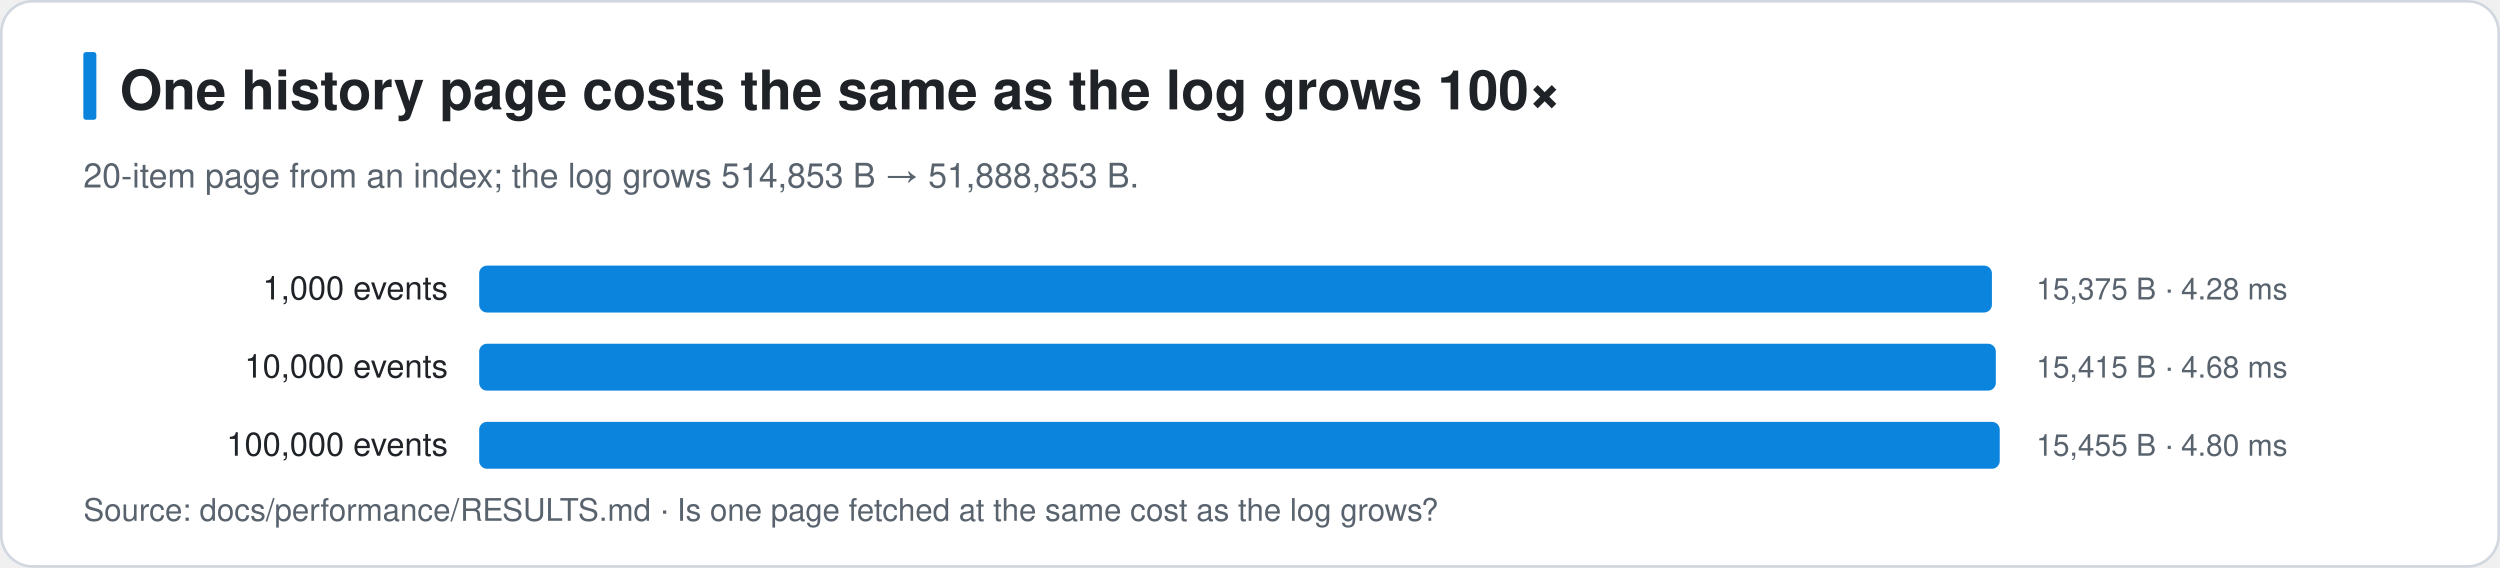
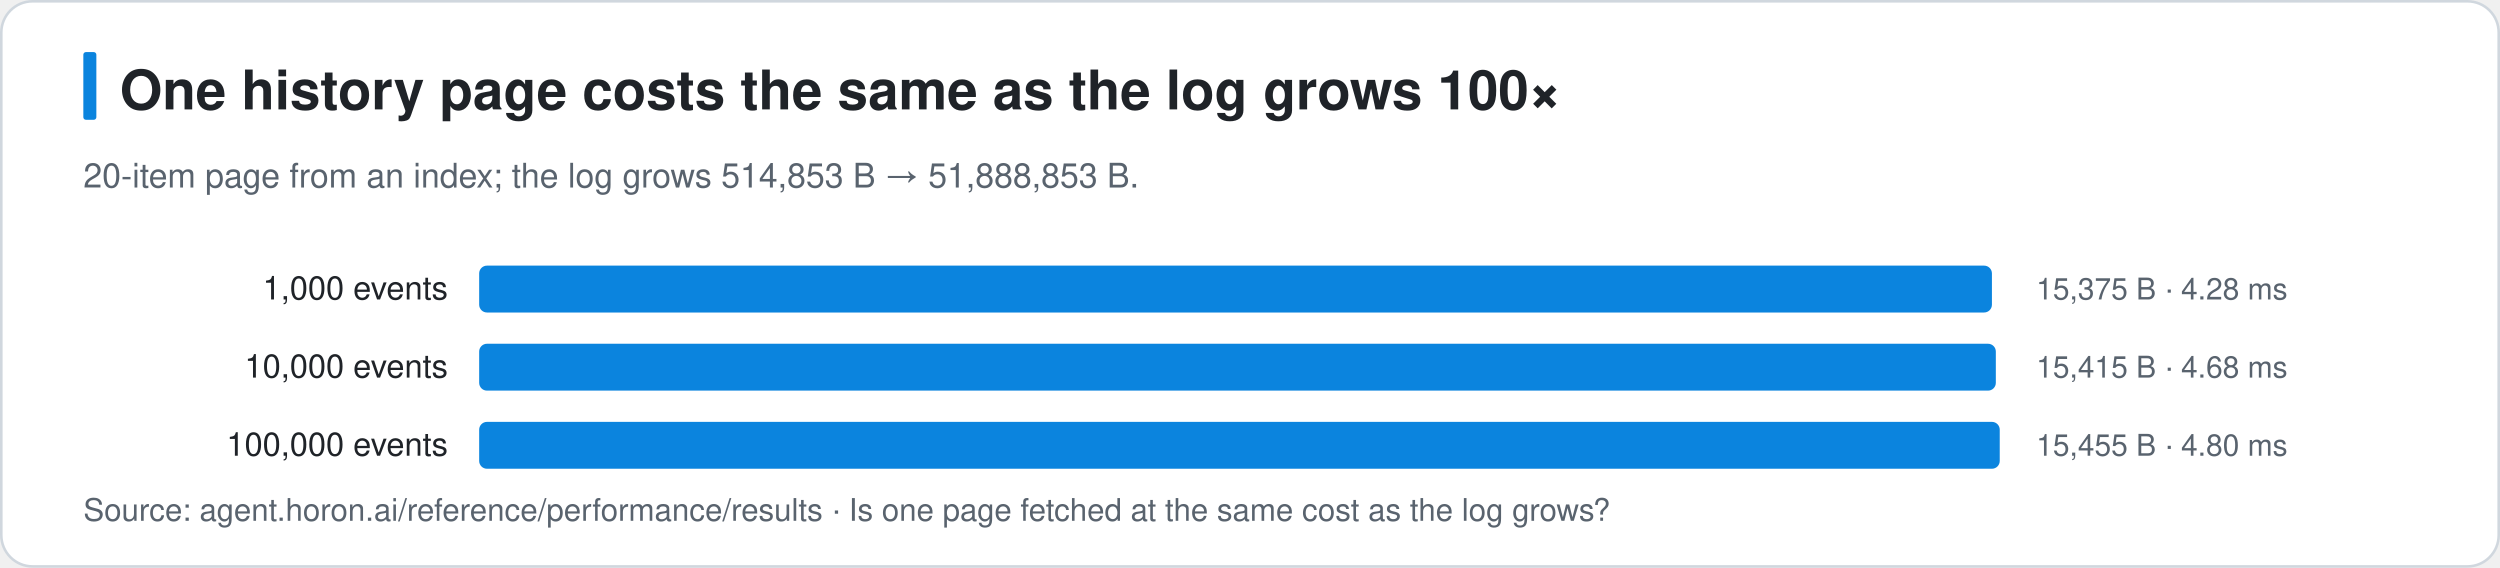
<svg xmlns="http://www.w3.org/2000/svg" width="960" height="218" viewBox="0 0 960 218" font-family="-apple-system, BlinkMacSystemFont, 'Segoe UI', 'Noto Sans KR', 'Apple SD Gothic Neo', Helvetica, Arial, sans-serif" role="img">
  <rect x="0.5" y="0.5" width="959" height="217" rx="12" fill="#ffffff" stroke="#d0d7de" />
  <rect x="32" y="20" width="5" height="26" rx="1" fill="#0b84de" />
  <text x="46.0" y="42.0" font-size="21" fill="#1f2328" text-anchor="start" font-weight="bold">One history page costs the same as the log grows 100×</text>
  <text x="32.0" y="72.0" font-size="13" fill="#59636e" text-anchor="start" font-weight="normal">20-item page from an index; the log grows 514,853 B → 51,888,853 B.</text>
  <text x="172.0" y="115.0" font-size="12.5" fill="#1f2328" text-anchor="end" font-weight="normal">1,000 events</text>
  <rect x="184.0" y="102.0" width="580.9" height="18" rx="3" fill="#0b84de" />
  <text x="781.9" y="115.0" font-size="11.5" fill="#59636e" text-anchor="start" font-weight="normal">15,375 B · 4.28 ms</text>
  <text x="172.0" y="145.0" font-size="12.5" fill="#1f2328" text-anchor="end" font-weight="normal">10,000 events</text>
  <rect x="184.0" y="132.0" width="582.4" height="18" rx="3" fill="#0b84de" />
  <text x="781.9" y="145.0" font-size="11.5" fill="#59636e" text-anchor="start" font-weight="normal">15,415 B · 4.68 ms</text>
  <text x="172.0" y="175.0" font-size="12.5" fill="#1f2328" text-anchor="end" font-weight="normal">100,000 events</text>
  <rect x="184.0" y="162.0" width="583.9" height="18" rx="3" fill="#0b84de" />
  <text x="781.9" y="175.0" font-size="11.5" fill="#59636e" text-anchor="start" font-weight="normal">15,455 B · 4.80 ms</text>
-   <text x="32.0" y="200.0" font-size="12" fill="#59636e" text-anchor="start" font-weight="normal">Source: docs/performance/RESULTS.md · Is one page fetched at the same cost as the log grows?</text>
+   <text x="32.0" y="200.0" font-size="12" fill="#59636e" text-anchor="start" font-weight="normal">Source: agent.horon.ai/reference/performance/results · Is one page fetched at the same cost as the log grows?</text>
</svg>
